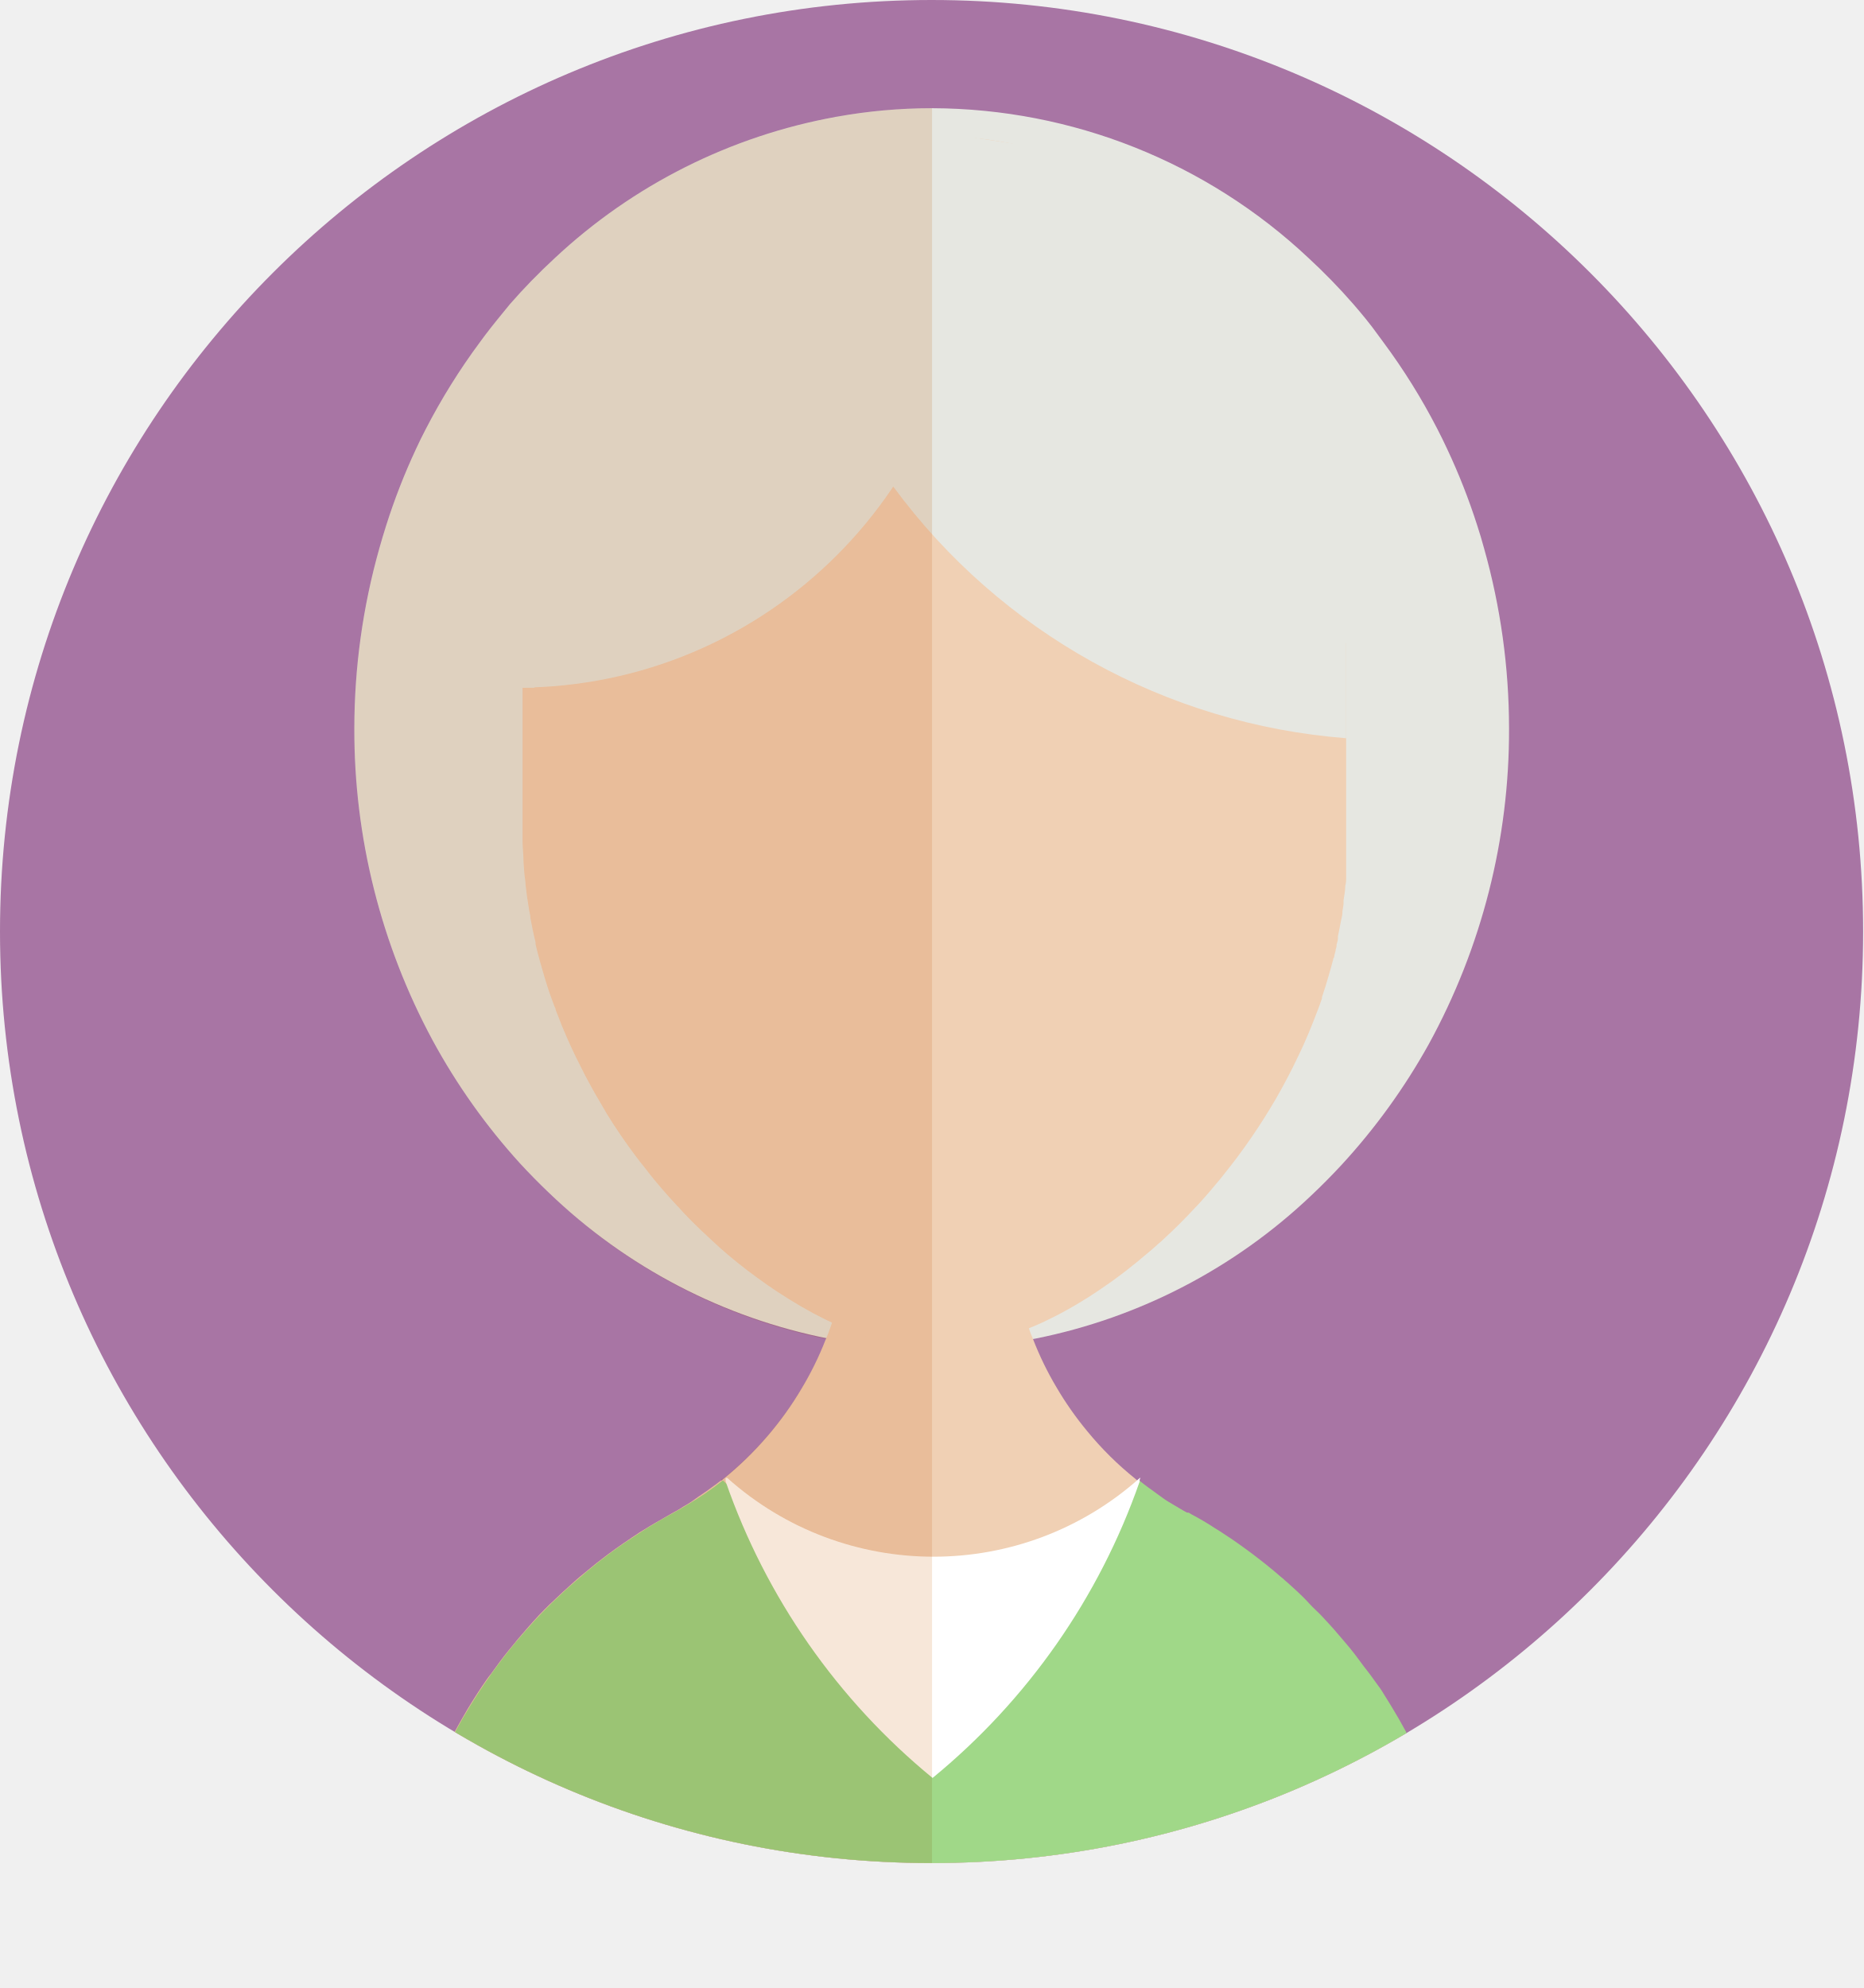
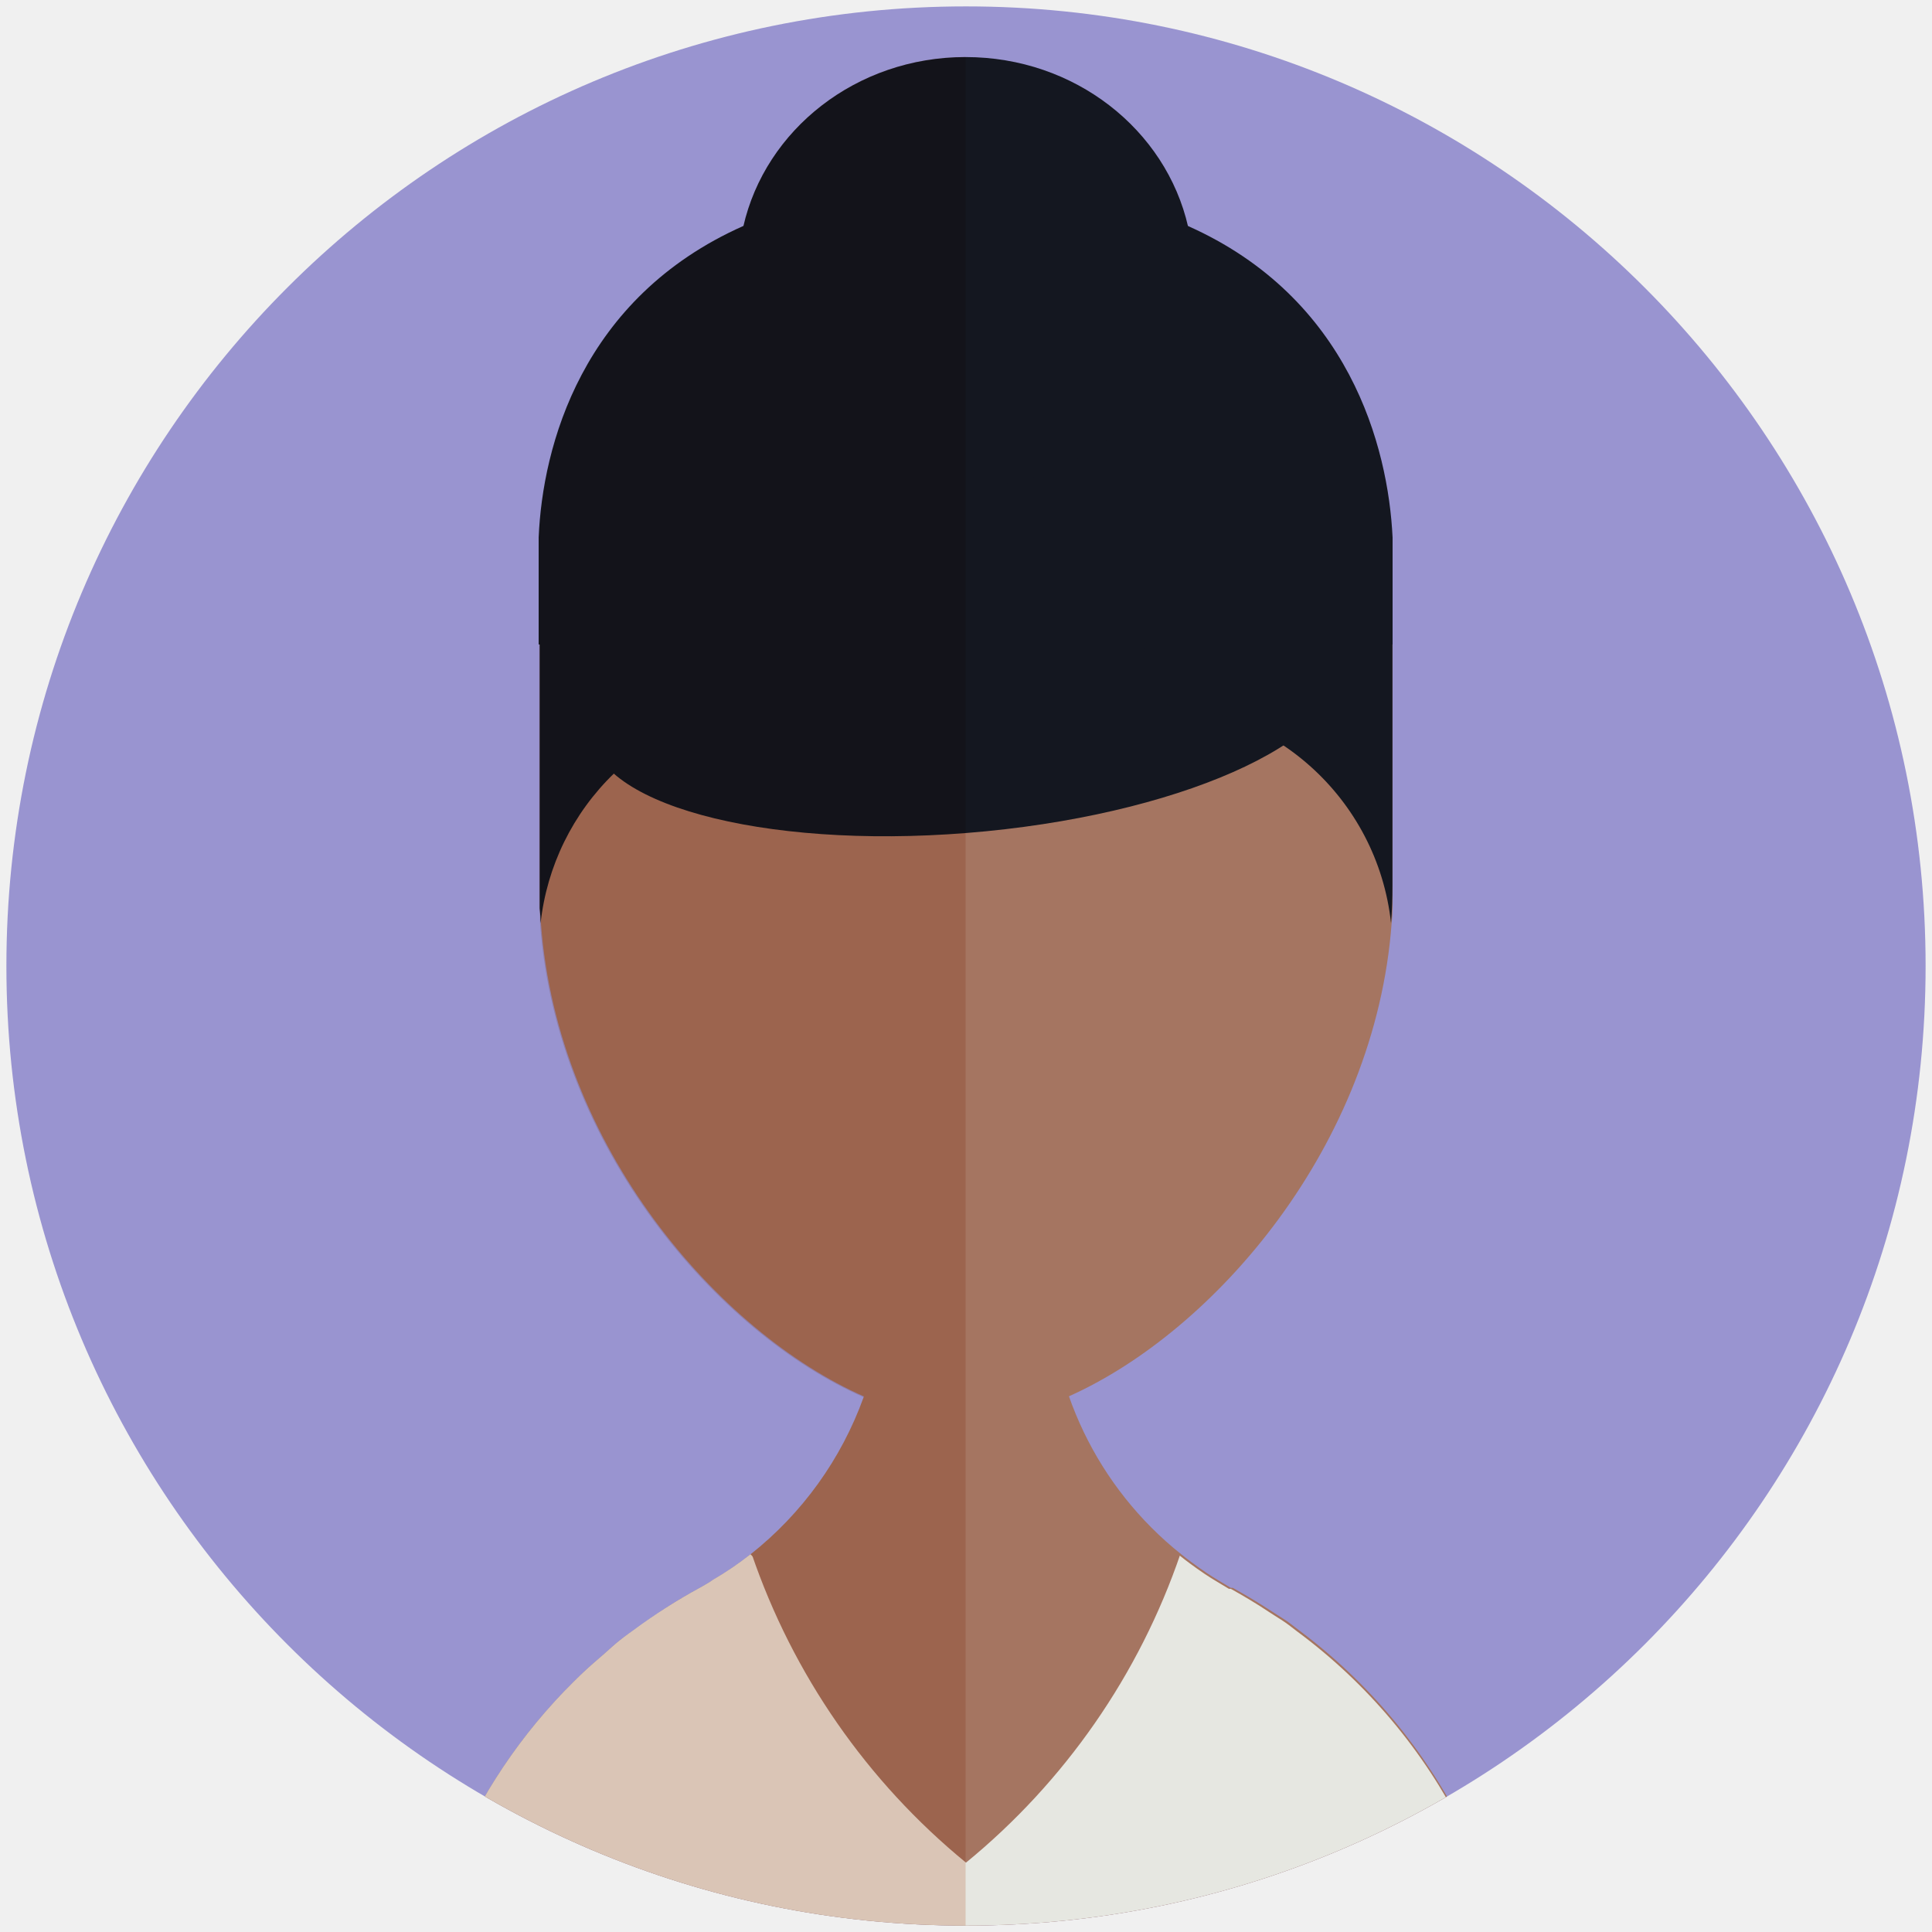
- <svg xmlns="http://www.w3.org/2000/svg" viewBox="0 0 149.29 159.29">
+ <svg xmlns="http://www.w3.org/2000/svg" viewBox="0 0 151 151">
  <defs>
-     <style>.cls-1{fill:#a875a4;}.cls-2{isolation:isolate;}.cls-3{clip-path:url(#clip-path);}.cls-4{fill:#e6e7e1;}.cls-5,.cls-8{fill:#f0d0b4;}.cls-6{fill:#a0d888;}.cls-7{fill:#fff;}.cls-8{opacity:0.5;mix-blend-mode:multiply;}</style>
+     <style>.cls-1{fill:#9994d0;}.cls-2{isolation:isolate;}.cls-3{clip-path:url(#clip-path);}.cls-4{fill:#a57561;}.cls-5{fill:#e6e7e1;}.cls-6{fill:#141720;}.cls-7{fill:#e4b69d;opacity:0.5;mix-blend-mode:multiply;}</style>
    <clipPath id="clip-path">
-       <circle class="cls-1" cx="74.64" cy="74.64" r="74.64" />
+       <circle class="cls-1" cx="75.5" cy="75.5" r="75" />
    </clipPath>
  </defs>
  <g class="cls-2">
-     <g id="Layer_2" data-name="Layer 2">
-       <g id="Layer_6" data-name="Layer 6">
-         <circle class="cls-1" cx="74.64" cy="74.64" r="74.64" />
-         <g class="cls-3">
-           <path class="cls-4" d="M120.91,58.36a52.3,52.3,0,0,1-6.44,25.32,50.39,50.39,0,0,1-7,9.68c-.78.84-1.59,1.66-2.42,2.44A44.83,44.83,0,0,1,83,107.25a43.16,43.16,0,0,1-4.85.67h0c-1.13.09-2.28.14-3.44.14h-.06c-1.15,0-2.3,0-3.43-.14h0a44,44,0,0,1-4.78-.65A44.82,44.82,0,0,1,43.94,95.53c-.78-.74-1.54-1.52-2.28-2.32a50.39,50.39,0,0,1-7-9.86,52.35,52.35,0,0,1-6.27-25,53.23,53.23,0,0,1,2-14.4c.17-.62.36-1.23.55-1.84A50.55,50.55,0,0,1,33.32,36c.25-.55.52-1.09.8-1.63a50.69,50.69,0,0,1,4.31-6.92l.42-.57c.65-.86,1.34-1.69,2-2.5a47.67,47.67,0,0,1,3.58-3.68A44.59,44.59,0,0,1,67,9.36a42.94,42.94,0,0,1,7.64-.69h.06a44.21,44.21,0,0,1,30.14,12,47.71,47.71,0,0,1,3.58,3.68c.7.81,1.39,1.64,2,2.5l.42.57a49.89,49.89,0,0,1,4.31,6.92c.28.54.55,1.09.8,1.63a50.59,50.59,0,0,1,2.41,6.13c.2.6.38,1.22.55,1.84A53.22,53.22,0,0,1,120.91,58.36Z" />
-           <path class="cls-5" d="M117.92,159.29H31.37a43.1,43.1,0,0,1,2-13.1l0-.13c.08-.25.15-.5.24-.74s.22-.64.34-1,.25-.67.38-1c0-.13.1-.27.16-.4h0c.07-.2.15-.38.24-.57l.42-1,.27-.58.07-.16c0-.07.07-.14.11-.2.26-.58.55-1.14.86-1.7.2-.37.4-.73.61-1.09.48-.85,1-1.68,1.55-2.5.23-.34.46-.69.72-1,.45-.64.93-1.28,1.42-1.89l.49-.59c.08-.11.16-.21.25-.31.29-.33.56-.66.86-1l.26-.29.15-.17.42-.46c.29-.29.56-.58.86-.87h0l.08-.07.54-.51.5-.47.09-.08c.54-.5,1.09-1,1.66-1.45l.88-.72.94-.72c.41-.3.82-.6,1.25-.89s.83-.57,1.26-.85l.33-.2c.33-.2.65-.41,1-.6s.87-.51,1.32-.76h0l.52-.29.31-.2.19-.11h0c.36-.21.7-.44,1-.67l.44-.3c.24-.16.49-.34.73-.52h0l0,0c.22-.15.44-.32.65-.49h0l.06,0,.1-.09a27.06,27.06,0,0,0,3.61-3.5,26.61,26.61,0,0,0,2.74-3.83,25.85,25.85,0,0,0,1.9-3.87c.12-.28.23-.55.33-.83a26.33,26.33,0,0,0,.77-2.55c.16-.61.29-1.23.41-1.86a27.69,27.69,0,0,0,.42-4.83l6.31,0h1.13l5.35,0a27.53,27.53,0,0,0,.41,4.74c.11.64.24,1.26.41,1.88a25.48,25.48,0,0,0,.74,2.51c.1.29.2.57.33.86a25.62,25.62,0,0,0,1.89,3.89,26.31,26.31,0,0,0,2.46,3.51,26,26,0,0,0,3.87,3.83.49.49,0,0,0,.1.09l0,0h0l0,0a6.66,6.66,0,0,0,.55.43,1.47,1.47,0,0,0,.19.15l.07,0,0,0,0,0,0,0,0,0,0,0c.33.25.69.5,1,.73s.6.39.9.57l.83.49.19.11a.74.74,0,0,1,.14.07l.27.15q1,.53,1.86,1.1c.24.14.47.29.69.44l.3.21c.34.21.67.44,1,.68s.66.47,1,.73h0c.78.59,1.55,1.21,2.29,1.85a1.82,1.82,0,0,1,.27.23c.26.22.51.45.77.69a2,2,0,0,1,.2.18c.33.31.67.63,1,1s.68.66,1,1,.42.45.63.68.53.59.78.89.6.69.89,1.05.5.63.73.95.51.68.76,1,.49.69.73,1,.41.6.6.91.36.57.53.86c.36.6.7,1.21,1,1.82s.71,1.34,1,2a41.85,41.85,0,0,1,2.14,5.44c.1.29.19.6.28.91.16.53.3,1.06.43,1.6.07.24.12.49.18.73s0,.2.07.29c.08.35.16.7.22,1.06s.12.6.17.91.11.57.15.86c0,.09,0,.17,0,.26s.07.44.09.66.07.58.11.87.07.66.1,1,.06.58.07.87C117.89,157.26,117.92,158.27,117.92,159.29Z" />
-           <path class="cls-5" d="M107.86,44.21V66.8c0,.33,0,.64,0,1s0,.58,0,.87,0,.52,0,.78,0,.38,0,.56,0,.22,0,.33,0,.42-.07.62c0,.39-.08.78-.14,1.17,0,.1,0,.2,0,.29s-.06.39-.09.59v0a.55.55,0,0,0,0,.11c0,.24-.09.49-.13.73s-.15.78-.23,1.17l0,0a1.27,1.27,0,0,1,0,.17l0,0c0,.17-.07.34-.11.51l0,.11a1.62,1.62,0,0,1-.07.27c0,.15-.07.29-.1.44s0,.17-.07.25,0,.15-.06.21c-.17.67-.37,1.32-.57,2-.1.31-.2.61-.3.92l0,.1-.28.79,0,0-.1.25c-.1.26-.2.52-.3.78s-.25.63-.38.94-.24.55-.36.83l-.06.14c-.14.29-.27.59-.41.87s-.29.6-.44.91l0,0c-.29.58-.6,1.17-.91,1.73l-.44.78a48,48,0,0,1-4.17,6.07q-.31.4-.64.78c-.3.37-.61.73-.92,1.08s-.53.6-.81.88l0,0c-.78.84-1.58,1.64-2.4,2.39-.16.16-.33.31-.51.46s-.55.5-.84.73-.45.38-.68.57c-.59.48-1.17.95-1.77,1.38-.24.19-.5.37-.75.54-.41.29-.82.57-1.24.84-.23.16-.47.3-.7.44l-.11.07c-.79.49-1.6.94-2.39,1.33l-.61.3-.64.29-.81.34-.32.12c-.32.13-.64.25-1,.36s-.81.27-1.21.38l-.84.22-.06,0c-.28.07-.55.13-.83.18l-.22,0c-.23,0-.46.08-.69.11s-.65.09-1,.11l-.33,0-.77,0h0l-.76,0-.29,0c-.23,0-.46,0-.71-.07l-.16,0-.91-.15c-.26,0-.52-.1-.79-.16a23.44,23.44,0,0,1-4.28-1.44,31.29,31.29,0,0,1-3.74-2l-.21-.13c-.55-.34-1.12-.71-1.66-1.09l-.93-.67q-1.46-1.06-2.88-2.32l-.78-.72-.77-.72c-.6-.58-1.19-1.17-1.75-1.8l-.11-.11-.71-.78c-.65-.73-1.29-1.49-1.89-2.28-.24-.29-.46-.58-.68-.87q-1.24-1.64-2.34-3.42l-.58-1c-.23-.38-.45-.77-.67-1.17-.32-.57-.62-1.15-.91-1.74-.47-.92-.91-1.87-1.31-2.83-.1-.23-.2-.46-.28-.69s-.24-.6-.35-.89c0-.14-.11-.28-.15-.42q-.17-.44-.32-.88c-.15-.43-.29-.87-.42-1.31s-.25-.85-.37-1.28-.25-.92-.36-1.4c0,0,0-.1,0-.15s0,0,0,0c-.16-.64-.29-1.29-.41-1.94,0-.24-.09-.49-.12-.74-.11-.64-.2-1.29-.27-1.94,0-.29-.07-.57-.09-.86s-.06-.6-.07-.9c0-.55-.07-1.1-.08-1.66,0-.33,0-.64,0-1V44.21A33.23,33.23,0,0,1,72.82,11h.09l.69,0,1,0h0l1.05,0h.07l.73,0h0l.34,0,.73.06.36,0,.24,0a34.05,34.05,0,0,1,3.81.63,32.74,32.74,0,0,1,6.22,2.08c1,.44,1.93.92,2.86,1.45s1.61,1,2.37,1.49,1.5,1.08,2.21,1.66l.82.69h0a32.25,32.25,0,0,1,4.3,4.53,33,33,0,0,1,7.06,20.19C107.86,44,107.86,44.11,107.86,44.21Z" />
-           <path class="cls-4" d="M77.66,18.87A36.22,36.22,0,0,1,41.43,55.1V41.89a33.06,33.06,0,0,1,9.28-23Z" />
-           <path class="cls-4" d="M107.86,41.89V59.15A49.82,49.82,0,0,1,71.58,39c-4.25-5.79-8-20.53-11.93-14-3.3,5.51-10-5.76-10-6.12L67,9.36,91.09,13q1.22.7,2.37,1.49c.77.52,1.5,1.08,2.21,1.66l.82.69h0a32.25,32.25,0,0,1,4.3,4.53,33,33,0,0,1,7.06,20.19C107.86,41.69,107.86,41.79,107.86,41.89Z" />
-           <path class="cls-4" d="M67.68,16,51.37,22.48,39.54,38V55.1H42.8l21-17.48L72,30.18h4.69L99.09,51.94s11.42-.33,11.42-.83-3.67-20.92-3.67-20.92L94,20.15,76,14.82,68.91,16Z" />
-           <path class="cls-6" d="M117.92,159.29H31.38A43.39,43.39,0,0,1,34,144.35c.12-.33.25-.67.38-1s.26-.65.4-1l.42-1,.27-.58.18-.37c.28-.57.56-1.14.86-1.7.2-.37.4-.73.61-1.09q1.05-1.81,2.27-3.52c.6-.85,1.25-1.68,1.91-2.48.45-.54.91-1.06,1.37-1.57l.15-.17c.42-.45.85-.9,1.29-1.33l.08-.08.54-.51.5-.47c.56-.52,1.15-1,1.75-1.53l.88-.72.94-.72c.41-.3.82-.6,1.25-.89s.85-.56,1.27-.84.86-.55,1.31-.81.88-.51,1.34-.76h0l.52-.29.5-.3h0a25,25,0,0,0,2.93-2l.1.09a23.25,23.25,0,0,0,16.58,6.93h0a23.29,23.29,0,0,0,16.58-6.92l.1-.1,0,0c.26.22.53.42.8.62l0,0,0,0,.09.06c.33.25.69.5,1,.73s.6.39.9.57l.83.49.19.11.08,0,.07,0,.25.15q1,.53,1.86,1.1c.24.14.47.29.69.44l.12.08c.32.2.64.42.95.64l.24.17c.33.24.66.47,1,.73h0c.78.59,1.55,1.2,2.29,1.85a1.82,1.82,0,0,1,.27.23c.26.22.51.45.77.69a2,2,0,0,1,.2.18c.33.31.67.63,1,1s.68.66,1,1,.42.45.63.68.53.59.78.89.6.69.89,1.05.5.63.73.95.51.68.76,1,.49.69.73,1,.41.6.6.91.36.57.53.86a39.5,39.5,0,0,1,2.07,3.84,41.85,41.85,0,0,1,2.14,5.44c.1.29.19.6.28.91.16.53.3,1.06.43,1.6.07.24.12.49.18.73s0,.2.07.29c.08.35.16.7.22,1.06s.12.6.17.91.11.57.15.86c0,.09,0,.17,0,.26s.07.44.09.66.07.58.11.87.07.66.1,1,.06.58.07.87C117.89,157.26,117.92,158.27,117.92,159.29Z" />
-           <path class="cls-7" d="M91.37,118.42a1.19,1.19,0,0,1-.06.16h0a.89.89,0,0,1,0,.14,53.47,53.47,0,0,1-16.59,23.74,53.36,53.36,0,0,1-16.58-23.76l0-.13h0l0-.15.13,0h0a24.8,24.8,0,0,0,33.06,0h0Z" />
-           <path class="cls-8" d="M74.68,8.67V159.29H31.37a43.1,43.1,0,0,1,2-13.1l0-.13c.08-.25.15-.5.24-.74s.22-.64.34-1,.25-.67.38-1c0-.13.1-.27.16-.4h0c.07-.2.15-.38.24-.57l.42-1,.27-.58.07-.16c0-.07.07-.14.11-.2.26-.58.55-1.14.86-1.7.2-.37.4-.73.61-1.09.48-.85,1-1.68,1.55-2.5.23-.34.46-.69.72-1,.45-.64.93-1.28,1.42-1.89l.49-.59c.08-.11.16-.21.25-.31.29-.33.56-.66.86-1l.26-.29.15-.17.42-.46c.29-.29.56-.58.86-.87h0l.08-.07.54-.51.5-.47.09-.08c.54-.5,1.09-1,1.66-1.45l.88-.72.94-.72c.41-.3.82-.6,1.25-.89s.83-.57,1.26-.85l.33-.2c.33-.2.65-.41,1-.6s.87-.51,1.32-.76h0l.52-.29.31-.2.19-.11h0c.36-.21.7-.44,1-.67l.44-.3c.24-.16.49-.34.73-.52h0l0,0c.22-.15.44-.32.65-.49h0l.06,0,0-.15.13,0h0a27.06,27.06,0,0,0,3.61-3.5,26.61,26.61,0,0,0,2.74-3.83,25.85,25.85,0,0,0,1.9-3.87A44.82,44.82,0,0,1,43.94,95.53c-.78-.74-1.54-1.52-2.28-2.32a50.39,50.39,0,0,1-7-9.86,52.35,52.35,0,0,1-6.27-25,53.23,53.23,0,0,1,2-14.4c.17-.62.36-1.23.55-1.84A50.55,50.55,0,0,1,33.32,36c.25-.55.52-1.09.8-1.63a50.69,50.69,0,0,1,4.31-6.92l.42-.57c.65-.86,1.34-1.69,2-2.5a47.67,47.67,0,0,1,3.58-3.68A44.59,44.59,0,0,1,67,9.36a42.94,42.94,0,0,1,7.64-.69Z" />
-         </g>
+     <g id="_4" data-name="4">
+       <circle class="cls-1" cx="75.5" cy="75.5" r="75" />
+       <g class="cls-3">
+         <path class="cls-4" d="M118.94,162.29H32a43.31,43.31,0,0,1,12.83-30.84c.37-.37.74-.72,1.12-1.07.57-.52,1.16-1,1.75-1.54s1.2-1,1.83-1.43c.82-.61,1.67-1.19,2.53-1.75s1.75-1.08,2.66-1.57l0,0c.35-.2.7-.39,1-.61a25.09,25.09,0,0,0,2.94-2A27.56,27.56,0,0,0,67.5,109.2h0a27.35,27.35,0,0,0,1.61-9.28l6.36,0h0L82,100a27.38,27.38,0,0,0,10.3,21.46h0c.27.22.55.43.83.64s.78.57,1.17.83.6.39.9.57.68.41,1,.6l.08,0,.07,0c1,.56,2,1.15,2.94,1.77.32.2.64.42,1,.64s.83.59,1.23.9h0A43.36,43.36,0,0,1,118.94,162.29Z" />
+         <path class="cls-5" d="M118.94,162.29H32a43.31,43.31,0,0,1,12.83-30.84c.37-.37.74-.72,1.12-1.07.57-.52,1.16-1,1.75-1.54s1.2-1,1.83-1.44c.82-.61,1.67-1.19,2.53-1.74s1.75-1.08,2.66-1.57l0,0c.35-.2.7-.39,1-.61a25.09,25.09,0,0,0,2.94-2,23.39,23.39,0,0,0,16.74,7.06h0a23.41,23.41,0,0,0,16.75-7c.27.22.55.43.83.64s.78.57,1.17.83.6.39.9.57.68.41,1,.6l.08,0,.07,0c1,.56,2,1.15,2.94,1.78.32.2.64.42,1,.64s.83.59,1.23.9h0A43.36,43.36,0,0,1,118.94,162.29Z" />
+         <path class="cls-4" d="M108.84,42v27.2c0,.36,0,.72,0,1.08l0,.66q0,.59-.07,1.18c-1.28,17.42-13.82,31.9-25.2,37a20.33,20.33,0,0,1-8,1.93h0a20.19,20.19,0,0,1-8-1.89h0c-11.4-5-24-19.54-25.29-37q0-.59-.07-1.18l0-.66c0-.36,0-.72,0-1.08V42Z" />
+         <path class="cls-4" d="M92.27,121.42A53.61,53.61,0,0,1,75.5,145.58a53.59,53.59,0,0,1-16.76-24.16l.13,0a24.92,24.92,0,0,0,33.25,0Z" />
+         <path class="cls-6" d="M104.78,51.76c.87,5.71-11.54,11.63-27.72,13.21S47,63.2,46.17,57.49,57.71,45.86,73.89,44.28,103.9,46.05,104.78,51.76Z" />
+         <path class="cls-6" d="M108.84,42v8.37H42.1V42h0c.3-7.09,3.34-18.72,16-24.34a42.44,42.44,0,0,1,17.38-3.23h0c7.2,0,12.89,1.23,17.36,3.23,12.61,5.61,15.66,17.25,16,24.34Z" />
+         <path class="cls-6" d="M62.1,55l-.76,0A19.19,19.19,0,0,0,48,60.44h0a19.18,19.18,0,0,0-5.75,11.73q0-.59-.07-1.18l0-.66c0-.36,0-.72,0-1.08V42H56.31A19.27,19.27,0,0,1,60,46.94,18.91,18.91,0,0,1,62.1,55Z" />
+         <path class="cls-6" d="M88.84,55l.76,0a19.24,19.24,0,0,1,19.12,17.15c.08-1,.11-1.94.11-2.93V42H94.63A19.15,19.15,0,0,0,88.84,55Z" />
+         <path class="cls-6" d="M93.25,21.25c0,9.28-8,16.8-17.78,16.8S57.7,30.52,57.7,21.25a16.2,16.2,0,0,1,.39-3.53c1.72-7.58,8.84-13.26,17.38-13.26s15.66,5.68,17.39,13.26A16.2,16.2,0,0,1,93.25,21.25Z" />
+         <path class="cls-7" d="M75.47,4.45V162.3H32a43.31,43.31,0,0,1,12.83-30.84c.37-.37.74-.72,1.12-1.07.57-.52,1.16-1,1.75-1.54s1.2-1,1.83-1.44c.82-.61,1.67-1.19,2.53-1.74s1.75-1.08,2.66-1.57l0,0c.35-.2.7-.39,1-.61a25.09,25.09,0,0,0,2.94-2A27.56,27.56,0,0,0,67.5,109.2h0c-11.4-5-24-19.54-25.29-37q0-.59-.07-1.18l0-.66c0-.36,0-.72,0-1.08V42h0c.3-7.09,3.34-18.72,16-24.34C59.81,10.13,66.94,4.45,75.47,4.45Z" />
      </g>
    </g>
  </g>
</svg>
